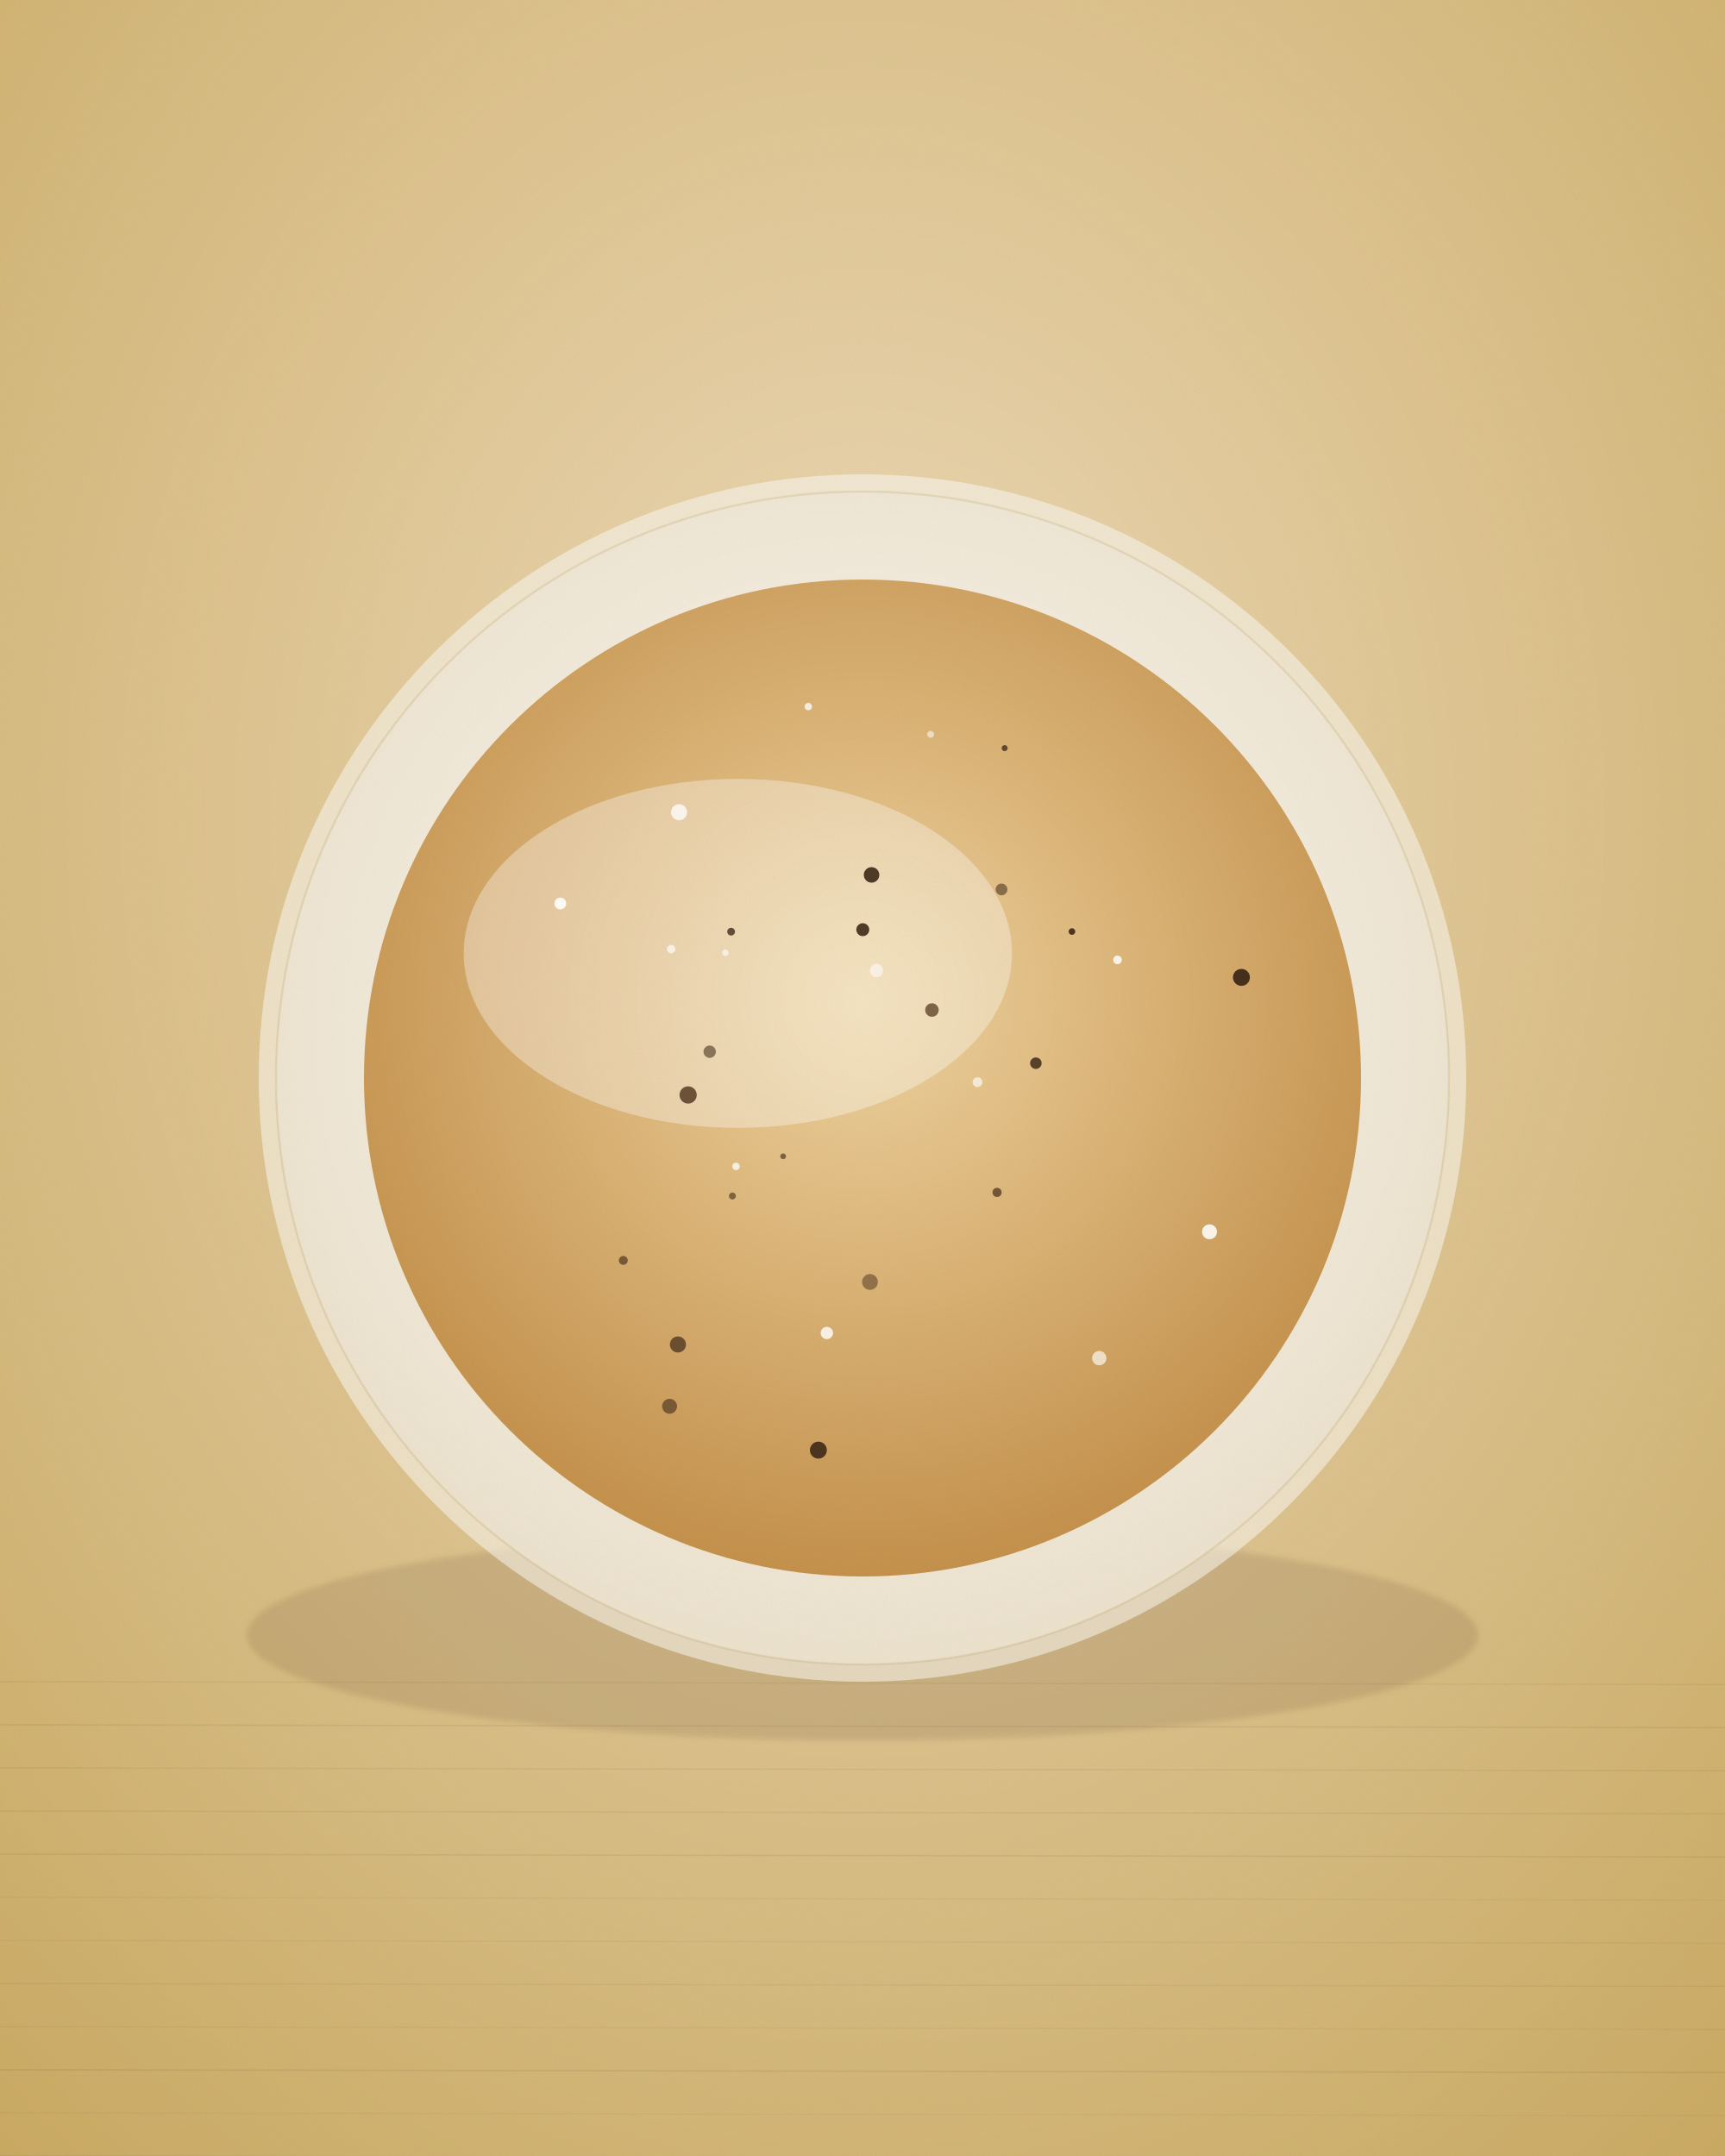
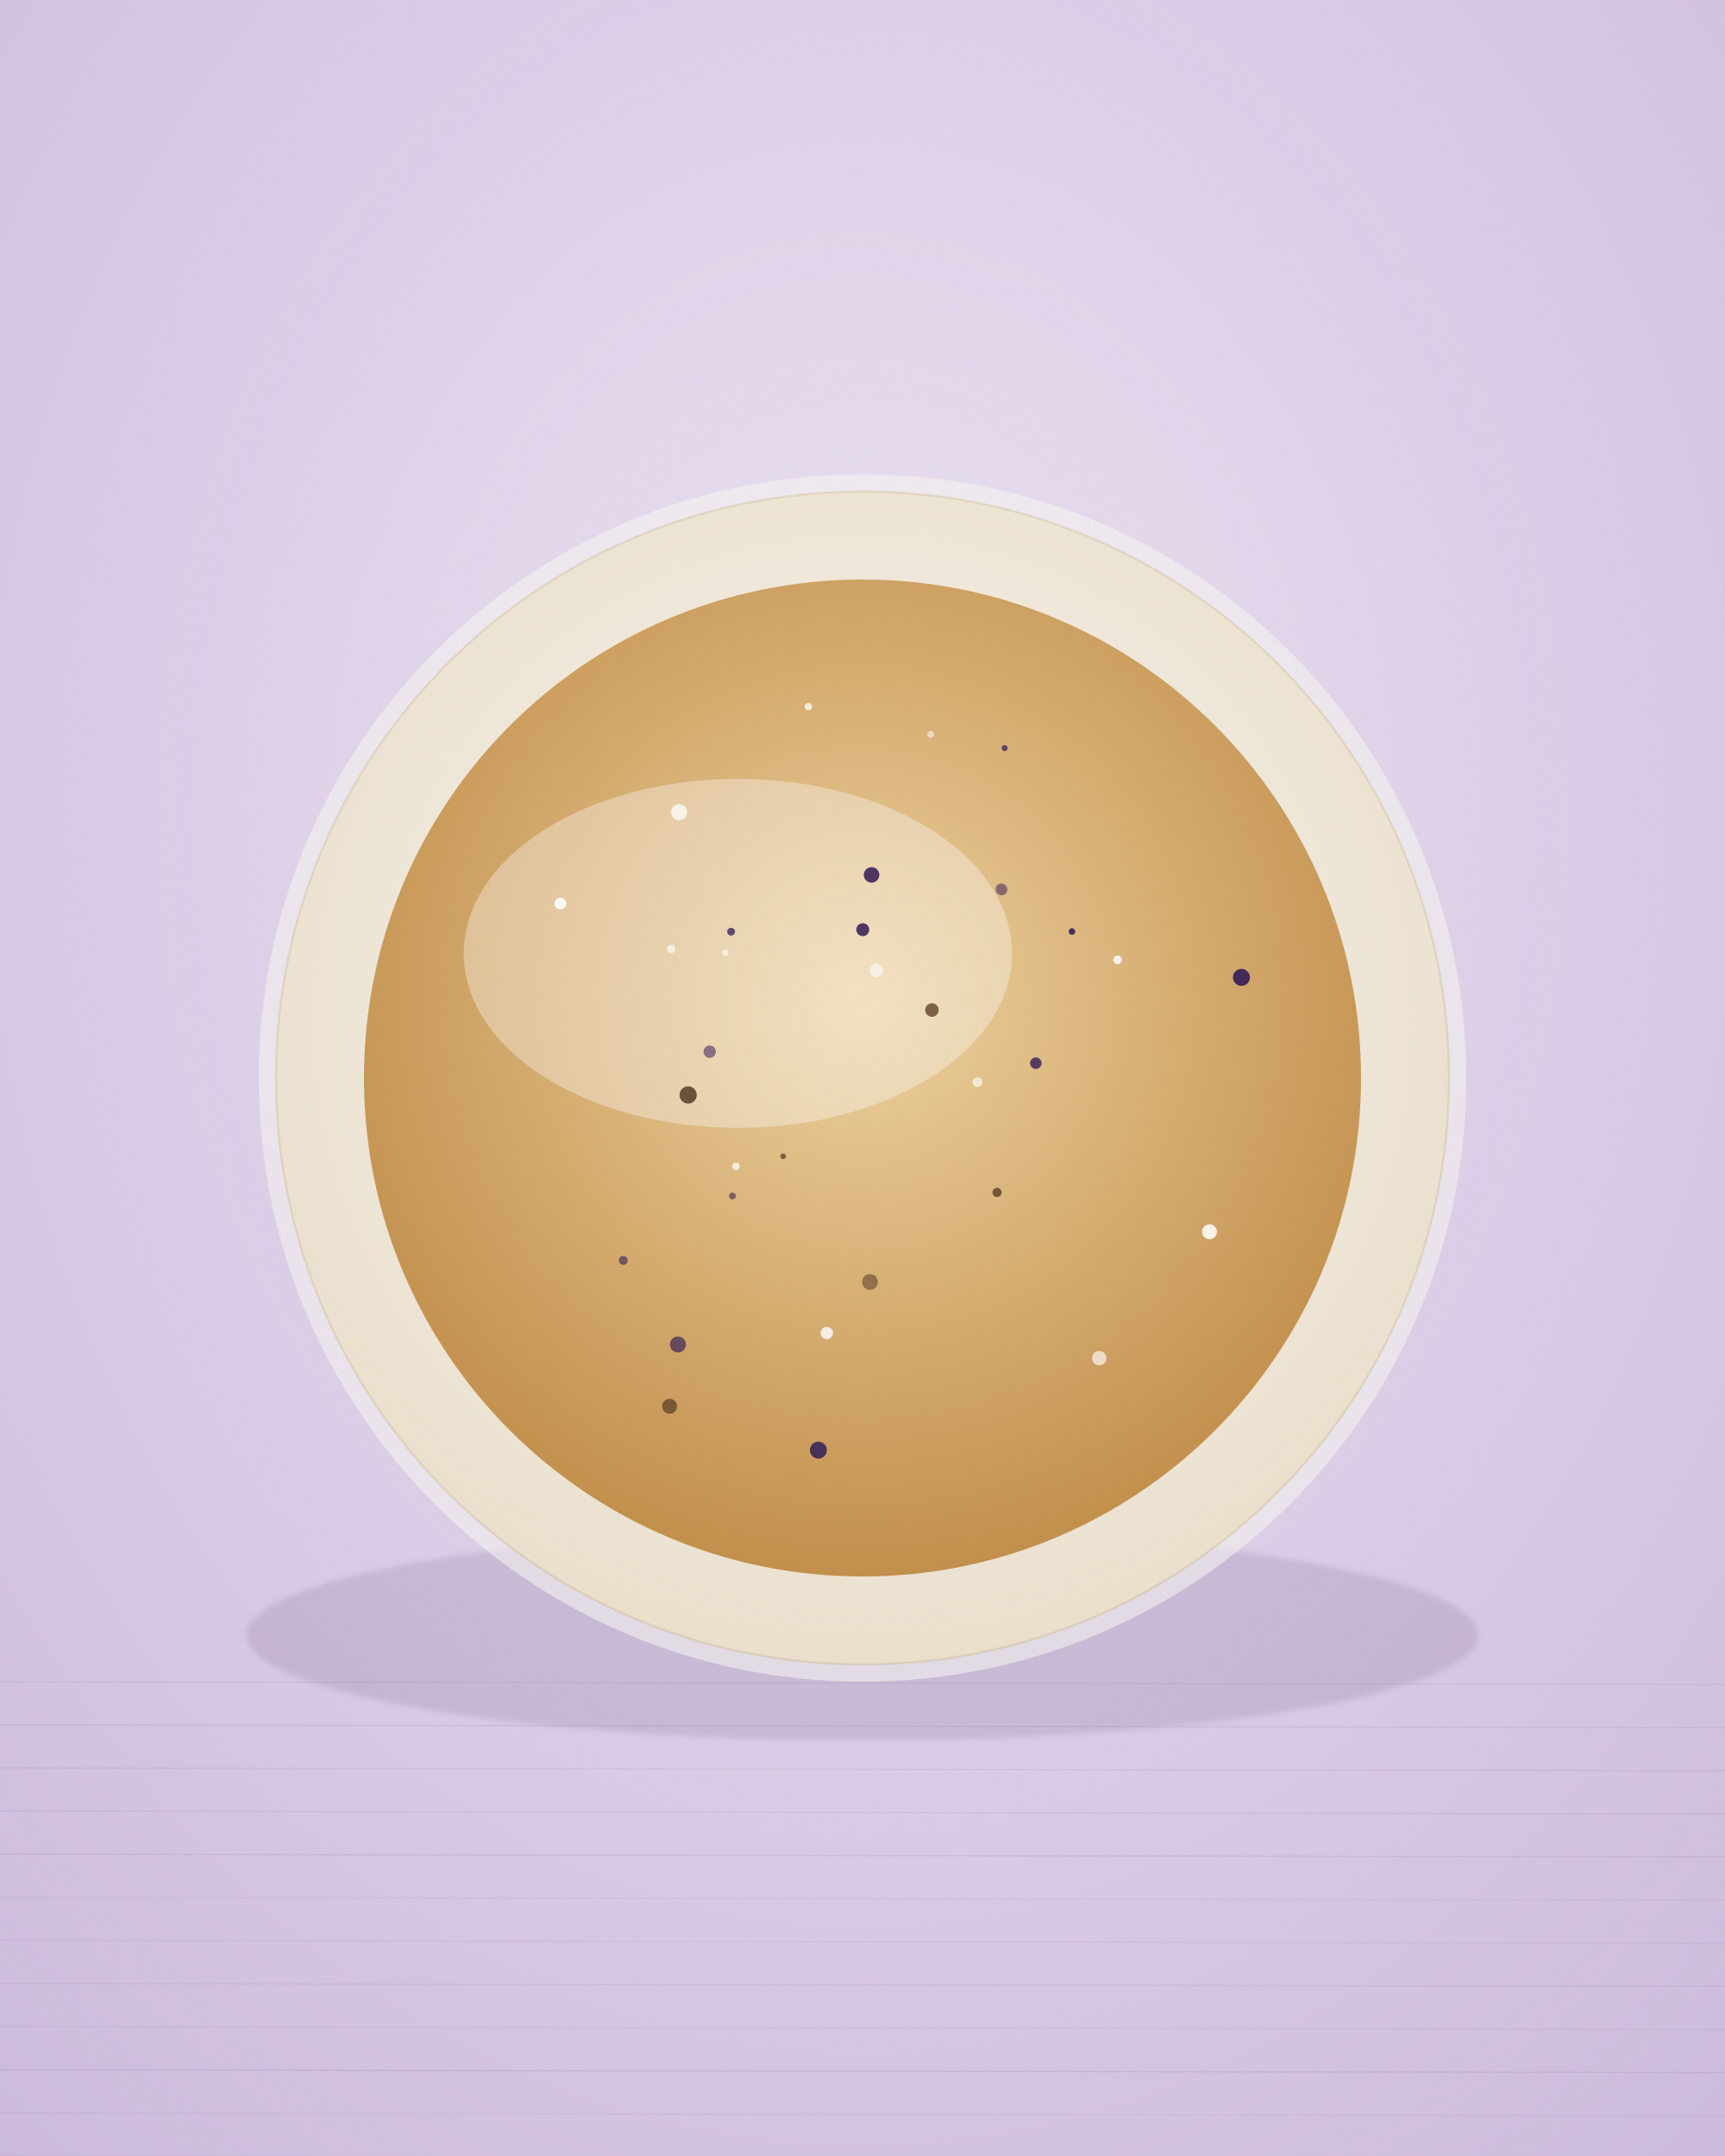
<svg xmlns="http://www.w3.org/2000/svg" viewBox="0 0 1200 1500" preserveAspectRatio="xMidYMid slice">
  <defs>
    <radialGradient id="bg" cx="50%" cy="38%" r="80%">
-       <stop offset="0%" stop-color="#EDDAB8" />
-       <stop offset="100%" stop-color="#C9A961" />
+       <stop offset="0%" stop-color="#EDE4F4" />
+       <stop offset="100%" stop-color="#CDBCDD" />
    </radialGradient>
    <radialGradient id="rim" cx="50%" cy="45%" r="65%">
      <stop offset="0%" stop-color="#FFFEFB" />
      <stop offset="100%" stop-color="#E8DCC4" />
    </radialGradient>
    <radialGradient id="pudding" cx="50%" cy="42%" r="60%">
      <stop offset="0%" stop-color="#EFD4A0" />
      <stop offset="100%" stop-color="#C28E48" />
    </radialGradient>
    <filter id="soft" x="-20%" y="-20%" width="140%" height="140%">
      <feGaussianBlur stdDeviation="2" />
    </filter>
    <filter id="grain" x="0" y="0" width="100%" height="100%">
      <feTurbulence type="fractalNoise" baseFrequency="0.85" numOctaves="2" seed="22" />
-       <feColorMatrix values="0 0 0 0 0.2  0 0 0 0 0.15  0 0 0 0 0.1  0 0 0 0.08 0" />
+       <feColorMatrix values="0 0 0 0 0.16  0 0 0 0 0.1  0 0 0 0 0.22  0 0 0 0.08 0" />
      <feComposite in2="SourceGraphic" operator="in" />
    </filter>
  </defs>
  <rect width="1200" height="1500" fill="url(#bg)" />
-   <line x1="0" y1="1170.0" x2="1200" y2="1172.0" stroke="#3D2817" stroke-width="1" opacity="0.06" />
-   <line x1="0" y1="1200.0" x2="1200" y2="1202.0" stroke="#3D2817" stroke-width="1" opacity="0.08" />
-   <line x1="0" y1="1230.0" x2="1200" y2="1232.0" stroke="#3D2817" stroke-width="1" opacity="0.07" />
-   <line x1="0" y1="1260.0" x2="1200" y2="1262.0" stroke="#3D2817" stroke-width="1" opacity="0.07" />
-   <line x1="0" y1="1290.0" x2="1200" y2="1292.0" stroke="#3D2817" stroke-width="1" opacity="0.08" />
-   <line x1="0" y1="1320.0" x2="1200" y2="1322.0" stroke="#3D2817" stroke-width="1" opacity="0.04" />
-   <line x1="0" y1="1350.0" x2="1200" y2="1352.0" stroke="#3D2817" stroke-width="1" opacity="0.05" />
-   <line x1="0" y1="1380.0" x2="1200" y2="1382.0" stroke="#3D2817" stroke-width="1" opacity="0.06" />
-   <line x1="0" y1="1410.0" x2="1200" y2="1412.0" stroke="#3D2817" stroke-width="1" opacity="0.05" />
-   <line x1="0" y1="1440.0" x2="1200" y2="1442.0" stroke="#3D2817" stroke-width="1" opacity="0.09" />
-   <line x1="0" y1="1470.0" x2="1200" y2="1472.0" stroke="#3D2817" stroke-width="1" opacity="0.04" />
-   <line x1="0" y1="1500.0" x2="1200" y2="1502.0" stroke="#3D2817" stroke-width="1" opacity="0.07" />
-   <line x1="0" y1="1530.0" x2="1200" y2="1532.0" stroke="#3D2817" stroke-width="1" opacity="0.08" />
-   <line x1="0" y1="1560.0" x2="1200" y2="1562.0" stroke="#3D2817" stroke-width="1" opacity="0.06" />
-   <ellipse cx="600" cy="1137.6" rx="428.4" ry="73.4" fill="#3D2817" opacity="0.12" filter="url(#soft)" />
+   <line x1="0" y1="1170.0" x2="1200" y2="1172.0" stroke="#3A2358" stroke-width="1" opacity="0.06" />
+   <line x1="0" y1="1200.0" x2="1200" y2="1202.0" stroke="#3A2358" stroke-width="1" opacity="0.08" />
+   <line x1="0" y1="1230.0" x2="1200" y2="1232.0" stroke="#3A2358" stroke-width="1" opacity="0.07" />
+   <line x1="0" y1="1260.0" x2="1200" y2="1262.0" stroke="#3A2358" stroke-width="1" opacity="0.07" />
+   <line x1="0" y1="1290.0" x2="1200" y2="1292.0" stroke="#3A2358" stroke-width="1" opacity="0.08" />
+   <line x1="0" y1="1320.0" x2="1200" y2="1322.0" stroke="#3A2358" stroke-width="1" opacity="0.04" />
+   <line x1="0" y1="1350.0" x2="1200" y2="1352.0" stroke="#3A2358" stroke-width="1" opacity="0.05" />
+   <line x1="0" y1="1380.0" x2="1200" y2="1382.0" stroke="#3A2358" stroke-width="1" opacity="0.06" />
+   <line x1="0" y1="1410.0" x2="1200" y2="1412.0" stroke="#3A2358" stroke-width="1" opacity="0.05" />
+   <line x1="0" y1="1440.0" x2="1200" y2="1442.0" stroke="#3A2358" stroke-width="1" opacity="0.09" />
+   <line x1="0" y1="1470.0" x2="1200" y2="1472.0" stroke="#3A2358" stroke-width="1" opacity="0.04" />
+   <line x1="0" y1="1500.0" x2="1200" y2="1502.0" stroke="#3A2358" stroke-width="1" opacity="0.07" />
+   <line x1="0" y1="1530.0" x2="1200" y2="1532.0" stroke="#3A2358" stroke-width="1" opacity="0.08" />
+   <line x1="0" y1="1560.0" x2="1200" y2="1562.0" stroke="#3A2358" stroke-width="1" opacity="0.06" />
+   <ellipse cx="600" cy="1137.6" rx="428.4" ry="73.4" fill="#3A2358" opacity="0.12" filter="url(#soft)" />
  <circle cx="600" cy="750" r="420.0" fill="#FAF7F2" opacity="0.55" />
  <circle cx="600" cy="750" r="408" fill="url(#rim)" />
  <circle cx="600" cy="750" r="408" fill="none" stroke="#A8893F" stroke-width="1.5" opacity="0.18" />
  <circle cx="600" cy="750" r="346.8" fill="url(#pudding)" />
  <ellipse cx="513.3" cy="663.3" rx="190.7" ry="121.4" fill="#FFFFFE" opacity="0.35" />
  <circle cx="605.2" cy="891.9" r="5.5" fill="#5A3E26" opacity="0.57" />
  <circle cx="841.4" cy="857.0" r="5.2" fill="#FFFEFB" opacity="0.89" />
  <circle cx="647.4" cy="510.9" r="2.4" fill="#FFFEFB" opacity="0.56" />
  <circle cx="609.7" cy="675.2" r="4.6" fill="#FFFEFB" opacity="0.61" />
  <circle cx="562.3" cy="491.6" r="2.6" fill="#FFFEFB" opacity="0.79" />
-   <circle cx="720.6" cy="739.7" r="4.0" fill="#3D2817" opacity="0.84" />
+   <circle cx="720.6" cy="739.7" r="4.0" fill="#3A2358" opacity="0.84" />
  <circle cx="575.2" cy="927.4" r="4.3" fill="#FFFEFB" opacity="0.84" />
  <circle cx="777.4" cy="667.8" r="3.0" fill="#FFFEFB" opacity="0.87" />
-   <circle cx="471.6" cy="935.4" r="5.6" fill="#3D2817" opacity="0.70" />
+   <circle cx="471.6" cy="935.4" r="5.6" fill="#3A2358" opacity="0.70" />
  <circle cx="764.7" cy="944.9" r="5.0" fill="#FFFEFB" opacity="0.67" />
  <circle cx="544.8" cy="804.5" r="2.0" fill="#5A3E26" opacity="0.74" />
  <circle cx="472.4" cy="565.1" r="5.6" fill="#FFFEFB" opacity="0.82" />
  <circle cx="512.0" cy="811.5" r="2.6" fill="#FFFEFB" opacity="0.79" />
-   <circle cx="606.3" cy="608.7" r="5.4" fill="#3D2817" opacity="0.91" />
+   <circle cx="606.3" cy="608.7" r="5.4" fill="#3A2358" opacity="0.91" />
  <circle cx="504.6" cy="662.9" r="2.3" fill="#FFFEFB" opacity="0.67" />
-   <circle cx="509.5" cy="832.1" r="2.4" fill="#3D2817" opacity="0.60" />
-   <circle cx="508.6" cy="648.2" r="2.7" fill="#3D2817" opacity="0.79" />
+   <circle cx="509.5" cy="832.1" r="2.4" fill="#3A2358" opacity="0.60" />
+   <circle cx="508.6" cy="648.2" r="2.7" fill="#3A2358" opacity="0.79" />
  <circle cx="465.8" cy="978.4" r="5.2" fill="#5A3E26" opacity="0.74" />
-   <circle cx="863.6" cy="680.0" r="5.9" fill="#3D2817" opacity="0.95" />
-   <circle cx="745.7" cy="648.1" r="2.3" fill="#3D2817" opacity="0.92" />
-   <circle cx="600.2" cy="646.8" r="4.5" fill="#3D2817" opacity="0.90" />
+   <circle cx="863.6" cy="680.0" r="5.9" fill="#3A2358" opacity="0.95" />
+   <circle cx="745.7" cy="648.1" r="2.3" fill="#3A2358" opacity="0.92" />
+   <circle cx="600.2" cy="646.8" r="4.5" fill="#3A2358" opacity="0.90" />
  <circle cx="680.0" cy="752.9" r="3.4" fill="#FFFEFB" opacity="0.68" />
-   <circle cx="696.7" cy="618.8" r="4.1" fill="#3D2817" opacity="0.55" />
+   <circle cx="696.7" cy="618.8" r="4.1" fill="#3A2358" opacity="0.55" />
  <circle cx="648.3" cy="702.7" r="4.7" fill="#5A3E26" opacity="0.77" />
  <circle cx="478.7" cy="761.8" r="6.0" fill="#5A3E26" opacity="0.87" />
  <circle cx="693.6" cy="829.6" r="3.2" fill="#5A3E26" opacity="0.81" />
  <circle cx="466.9" cy="660.3" r="2.9" fill="#FFFEFB" opacity="0.72" />
-   <circle cx="698.9" cy="520.5" r="2.1" fill="#3D2817" opacity="0.78" />
-   <circle cx="433.6" cy="876.9" r="3.1" fill="#3D2817" opacity="0.63" />
+   <circle cx="698.9" cy="520.5" r="2.1" fill="#3A2358" opacity="0.78" />
+   <circle cx="433.6" cy="876.9" r="3.1" fill="#3A2358" opacity="0.63" />
  <circle cx="389.8" cy="628.6" r="4.1" fill="#FFFEFB" opacity="0.95" />
-   <circle cx="569.3" cy="1008.9" r="5.9" fill="#3D2817" opacity="0.90" />
-   <circle cx="493.7" cy="731.7" r="4.3" fill="#3D2817" opacity="0.57" />
+   <circle cx="569.3" cy="1008.9" r="5.9" fill="#3A2358" opacity="0.90" />
+   <circle cx="493.7" cy="731.7" r="4.3" fill="#3A2358" opacity="0.57" />
  <rect width="1200" height="1500" filter="url(#grain)" opacity="0.5" />
</svg>
